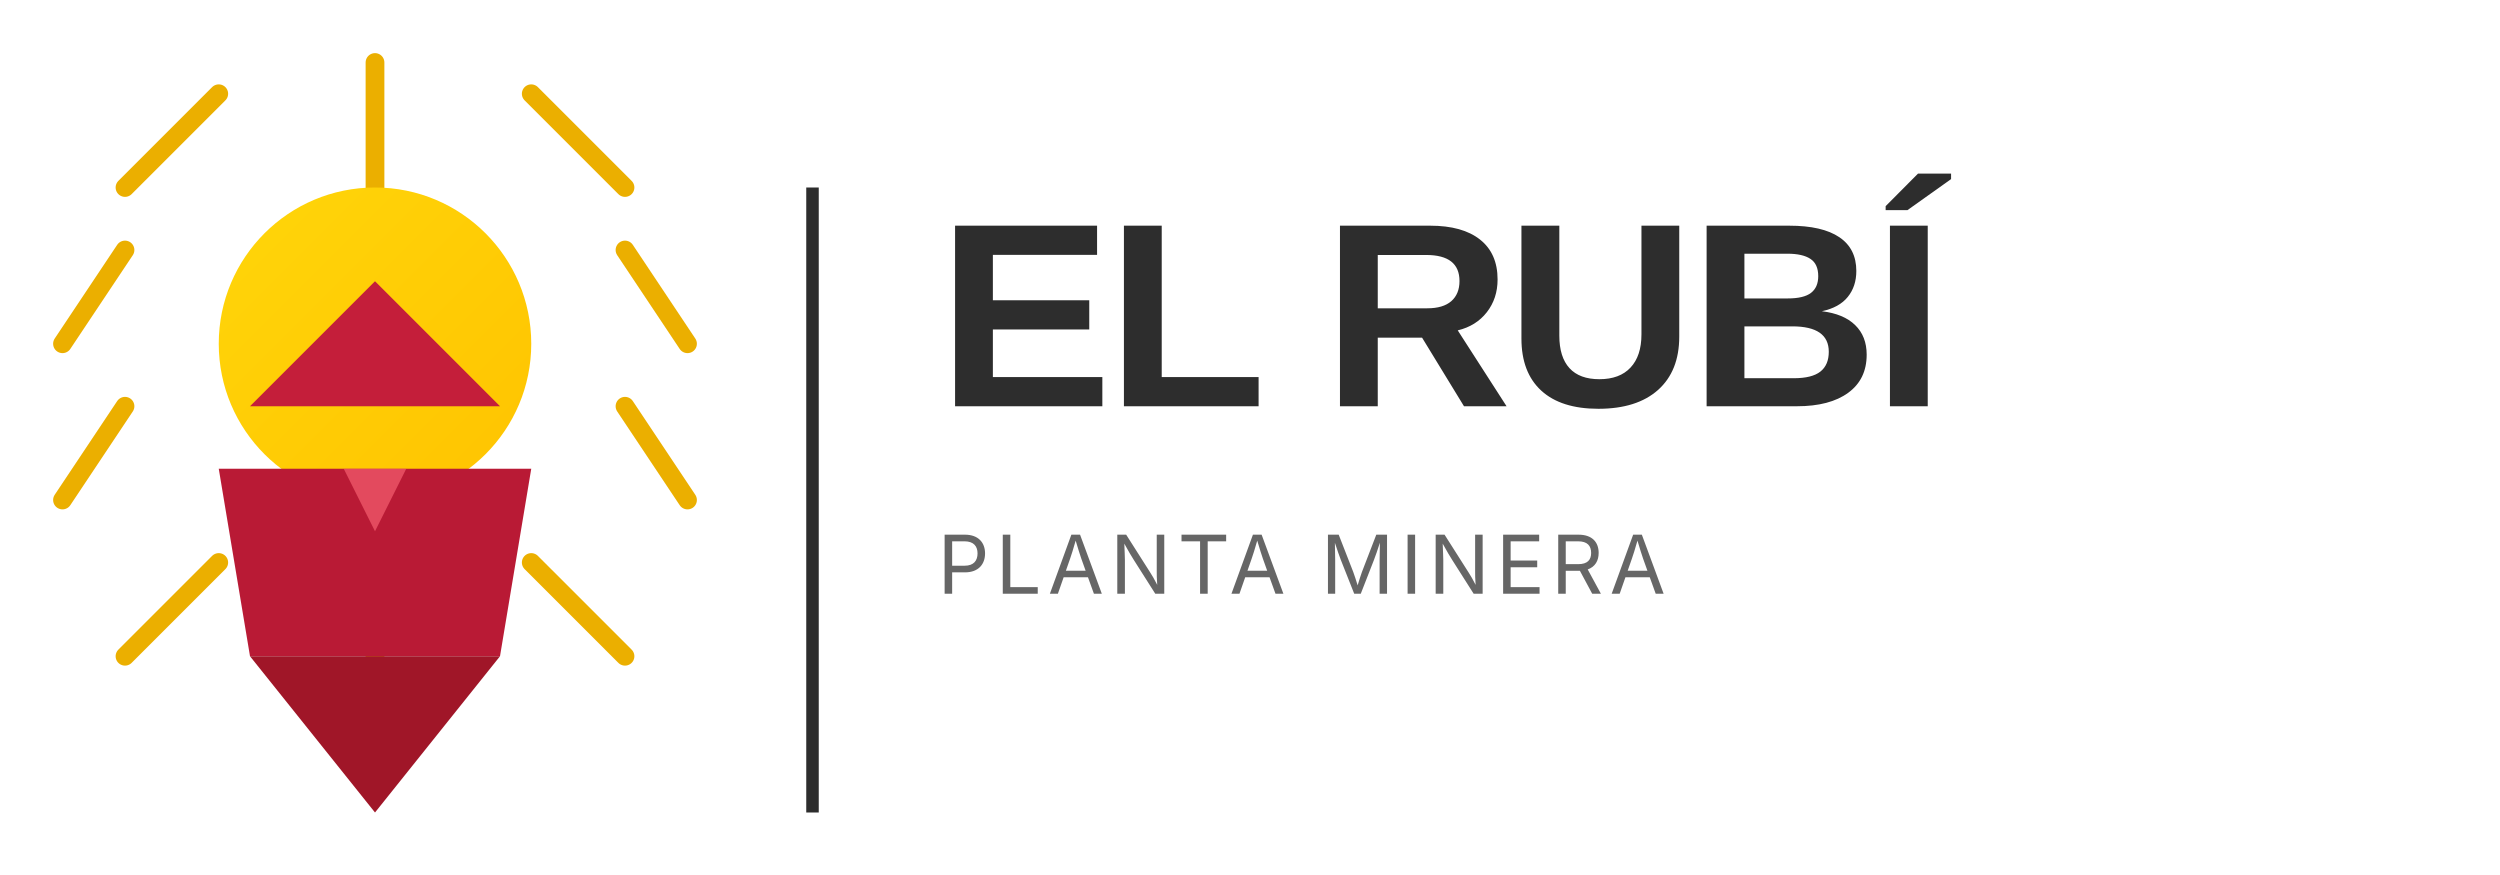
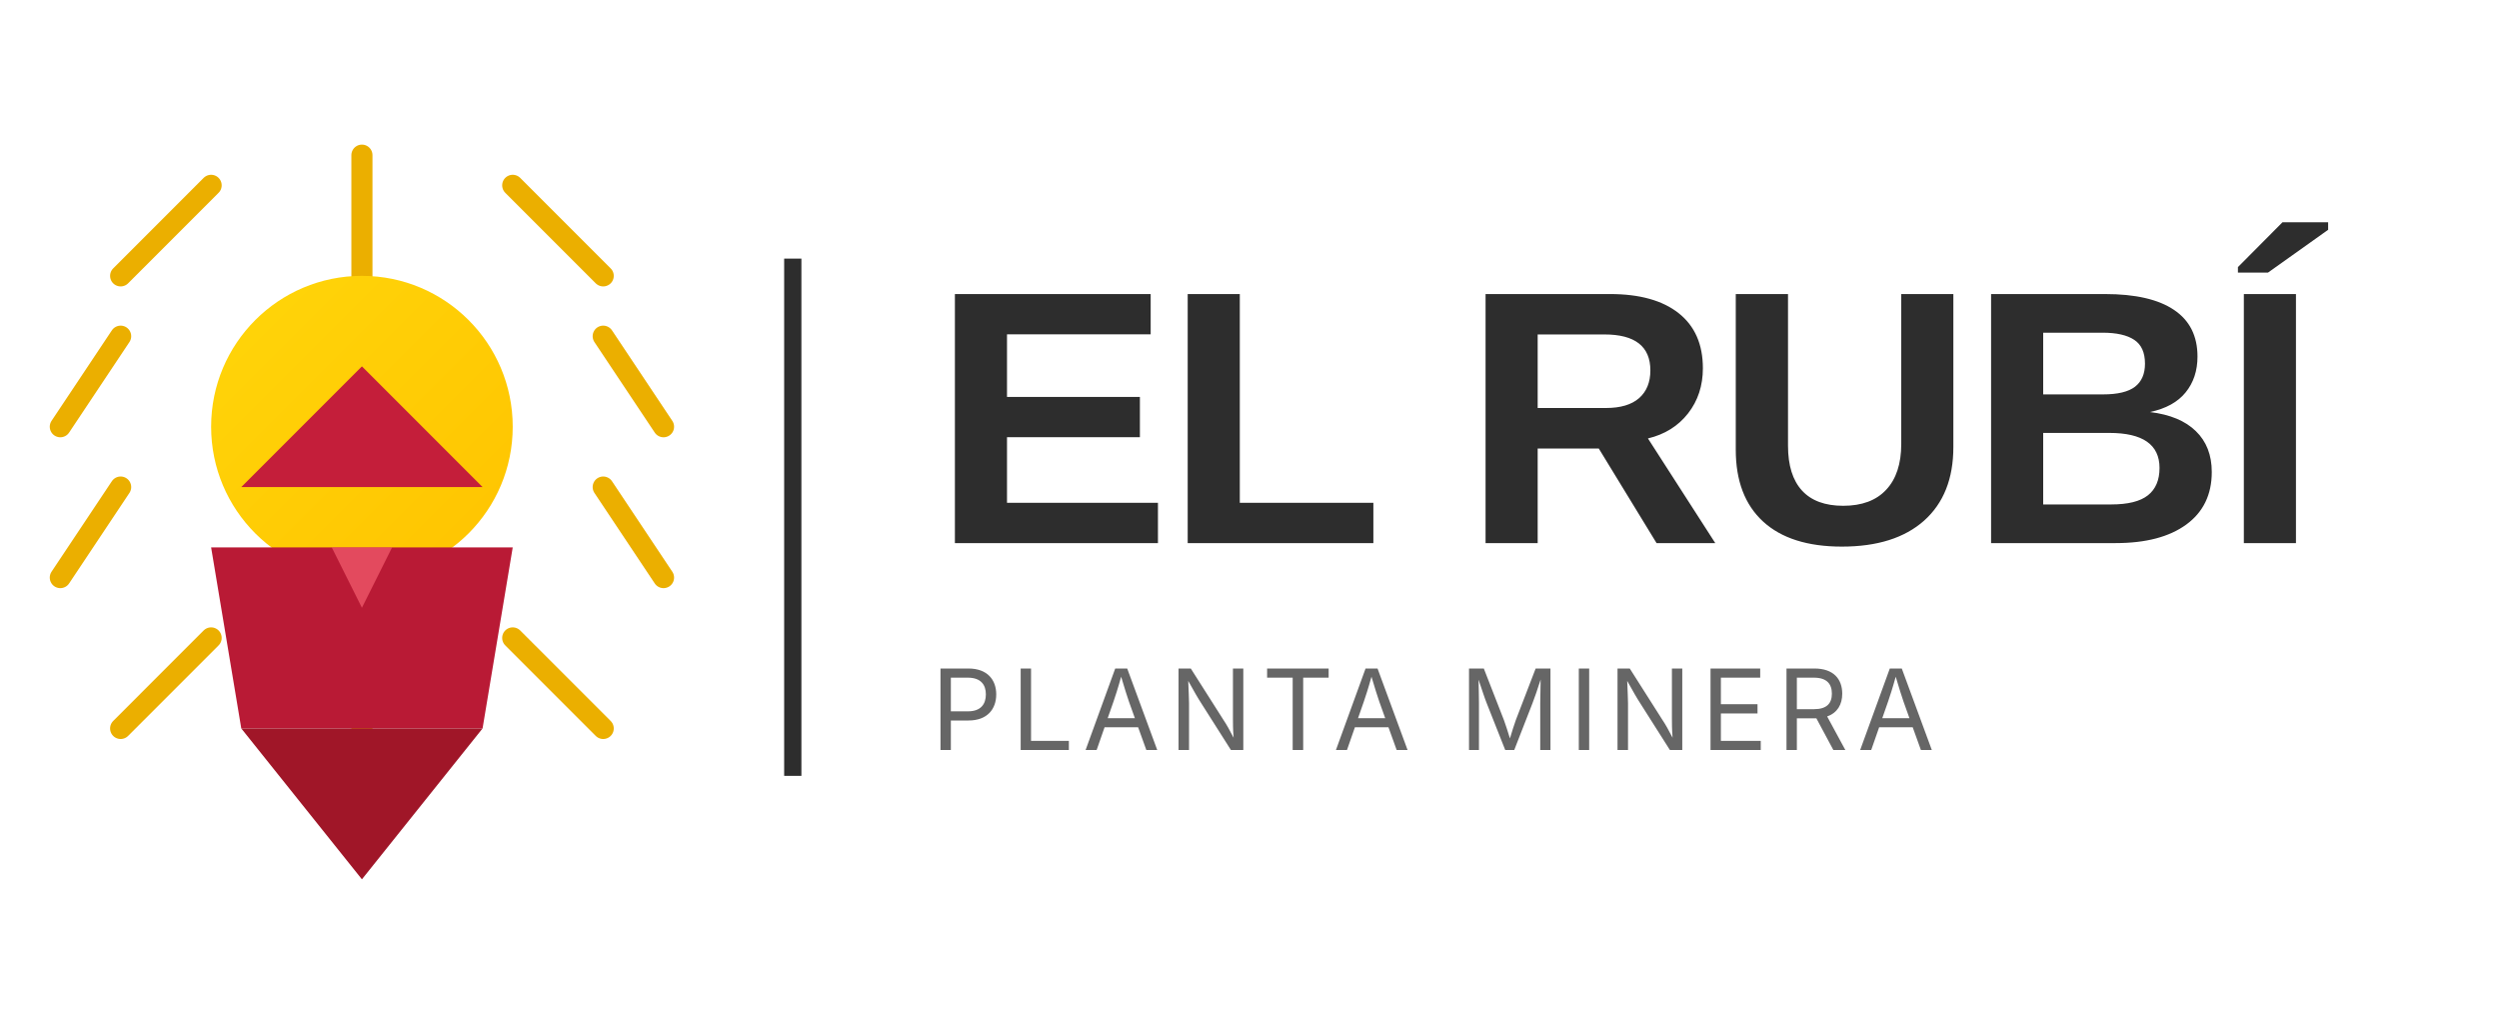
- <svg xmlns="http://www.w3.org/2000/svg" viewBox="0 0 400 140">
+ <svg xmlns="http://www.w3.org/2000/svg" viewBox="0 0 290 120">
  <defs>
    <linearGradient id="gemGradient" x1="0%" y1="0%" x2="100%" y2="100%">
      <stop offset="0%" style="stop-color:#E63946;stop-opacity:1" />
      <stop offset="100%" style="stop-color:#A01628;stop-opacity:1" />
    </linearGradient>
    <linearGradient id="sunGradient" x1="0%" y1="0%" x2="100%" y2="100%">
      <stop offset="0%" style="stop-color:#FFD60A;stop-opacity:1" />
      <stop offset="100%" style="stop-color:#FFC300;stop-opacity:1" />
    </linearGradient>
  </defs>
-   <g id="icon">
-     <line x1="60" y1="10" x2="60" y2="30" stroke="#EBAF00" stroke-width="3" stroke-linecap="round" />
-     <line x1="85" y1="15" x2="100" y2="30" stroke="#EBAF00" stroke-width="3" stroke-linecap="round" />
-     <line x1="100" y1="40" x2="110" y2="55" stroke="#EBAF00" stroke-width="3" stroke-linecap="round" />
-     <line x1="100" y1="65" x2="110" y2="80" stroke="#EBAF00" stroke-width="3" stroke-linecap="round" />
-     <line x1="85" y1="90" x2="100" y2="105" stroke="#EBAF00" stroke-width="3" stroke-linecap="round" />
-     <line x1="60" y1="95" x2="60" y2="115" stroke="#EBAF00" stroke-width="3" stroke-linecap="round" />
-     <line x1="35" y1="90" x2="20" y2="105" stroke="#EBAF00" stroke-width="3" stroke-linecap="round" />
-     <line x1="20" y1="65" x2="10" y2="80" stroke="#EBAF00" stroke-width="3" stroke-linecap="round" />
-     <line x1="20" y1="40" x2="10" y2="55" stroke="#EBAF00" stroke-width="3" stroke-linecap="round" />
-     <line x1="35" y1="15" x2="20" y2="30" stroke="#EBAF00" stroke-width="3" stroke-linecap="round" />
+   <g id="icon" transform="translate(42,60) scale(0.7) translate(-60,-70)">
+     <line x1="60" y1="10" x2="60" y2="30" stroke="#EBAF00" stroke-width="3.5" stroke-linecap="round" />
+     <line x1="85" y1="15" x2="100" y2="30" stroke="#EBAF00" stroke-width="3.5" stroke-linecap="round" />
+     <line x1="100" y1="40" x2="110" y2="55" stroke="#EBAF00" stroke-width="3.5" stroke-linecap="round" />
+     <line x1="100" y1="65" x2="110" y2="80" stroke="#EBAF00" stroke-width="3.5" stroke-linecap="round" />
+     <line x1="85" y1="90" x2="100" y2="105" stroke="#EBAF00" stroke-width="3.5" stroke-linecap="round" />
+     <line x1="60" y1="95" x2="60" y2="115" stroke="#EBAF00" stroke-width="3.5" stroke-linecap="round" />
+     <line x1="35" y1="90" x2="20" y2="105" stroke="#EBAF00" stroke-width="3.5" stroke-linecap="round" />
+     <line x1="20" y1="65" x2="10" y2="80" stroke="#EBAF00" stroke-width="3.5" stroke-linecap="round" />
+     <line x1="20" y1="40" x2="10" y2="55" stroke="#EBAF00" stroke-width="3.5" stroke-linecap="round" />
+     <line x1="35" y1="15" x2="20" y2="30" stroke="#EBAF00" stroke-width="3.5" stroke-linecap="round" />
    <circle cx="60" cy="55" r="25" fill="url(#sunGradient)" />
    <g id="gem">
      <polygon points="40,65 80,65 60,45" fill="#C41E3A" />
      <polygon points="35,75 85,75 80,105 40,105" fill="#B91A35" />
      <polygon points="40,105 80,105 60,130" fill="#A01628" />
      <polygon points="55,75 65,75 60,85" fill="#FF6B7A" opacity="0.6" />
    </g>
  </g>
-   <line x1="130" y1="30" x2="130" y2="130" stroke="#2D2D2D" stroke-width="2" />
-   <text x="150" y="65" font-family="Montserrat, Arial, sans-serif" font-size="42" font-weight="900" fill="#2D2D2D" letter-spacing="-1">EL RUBÍ</text>
-   <text x="150" y="95" font-family="Inter, Arial, sans-serif" font-size="13" font-weight="400" fill="#666666" letter-spacing="1">PLANTA MINERA</text>
+   <line x1="92" y1="30" x2="92" y2="90" stroke="#2D2D2D" stroke-width="2" />
+   <text x="108" y="63" font-family="Montserrat, Arial, sans-serif" font-size="42" font-weight="900" fill="#2D2D2D" letter-spacing="-1">EL RUBÍ</text>
+   <text x="108" y="87" font-family="Inter, Arial, sans-serif" font-size="13" font-weight="400" fill="#666666" letter-spacing="1">PLANTA MINERA</text>
</svg>
